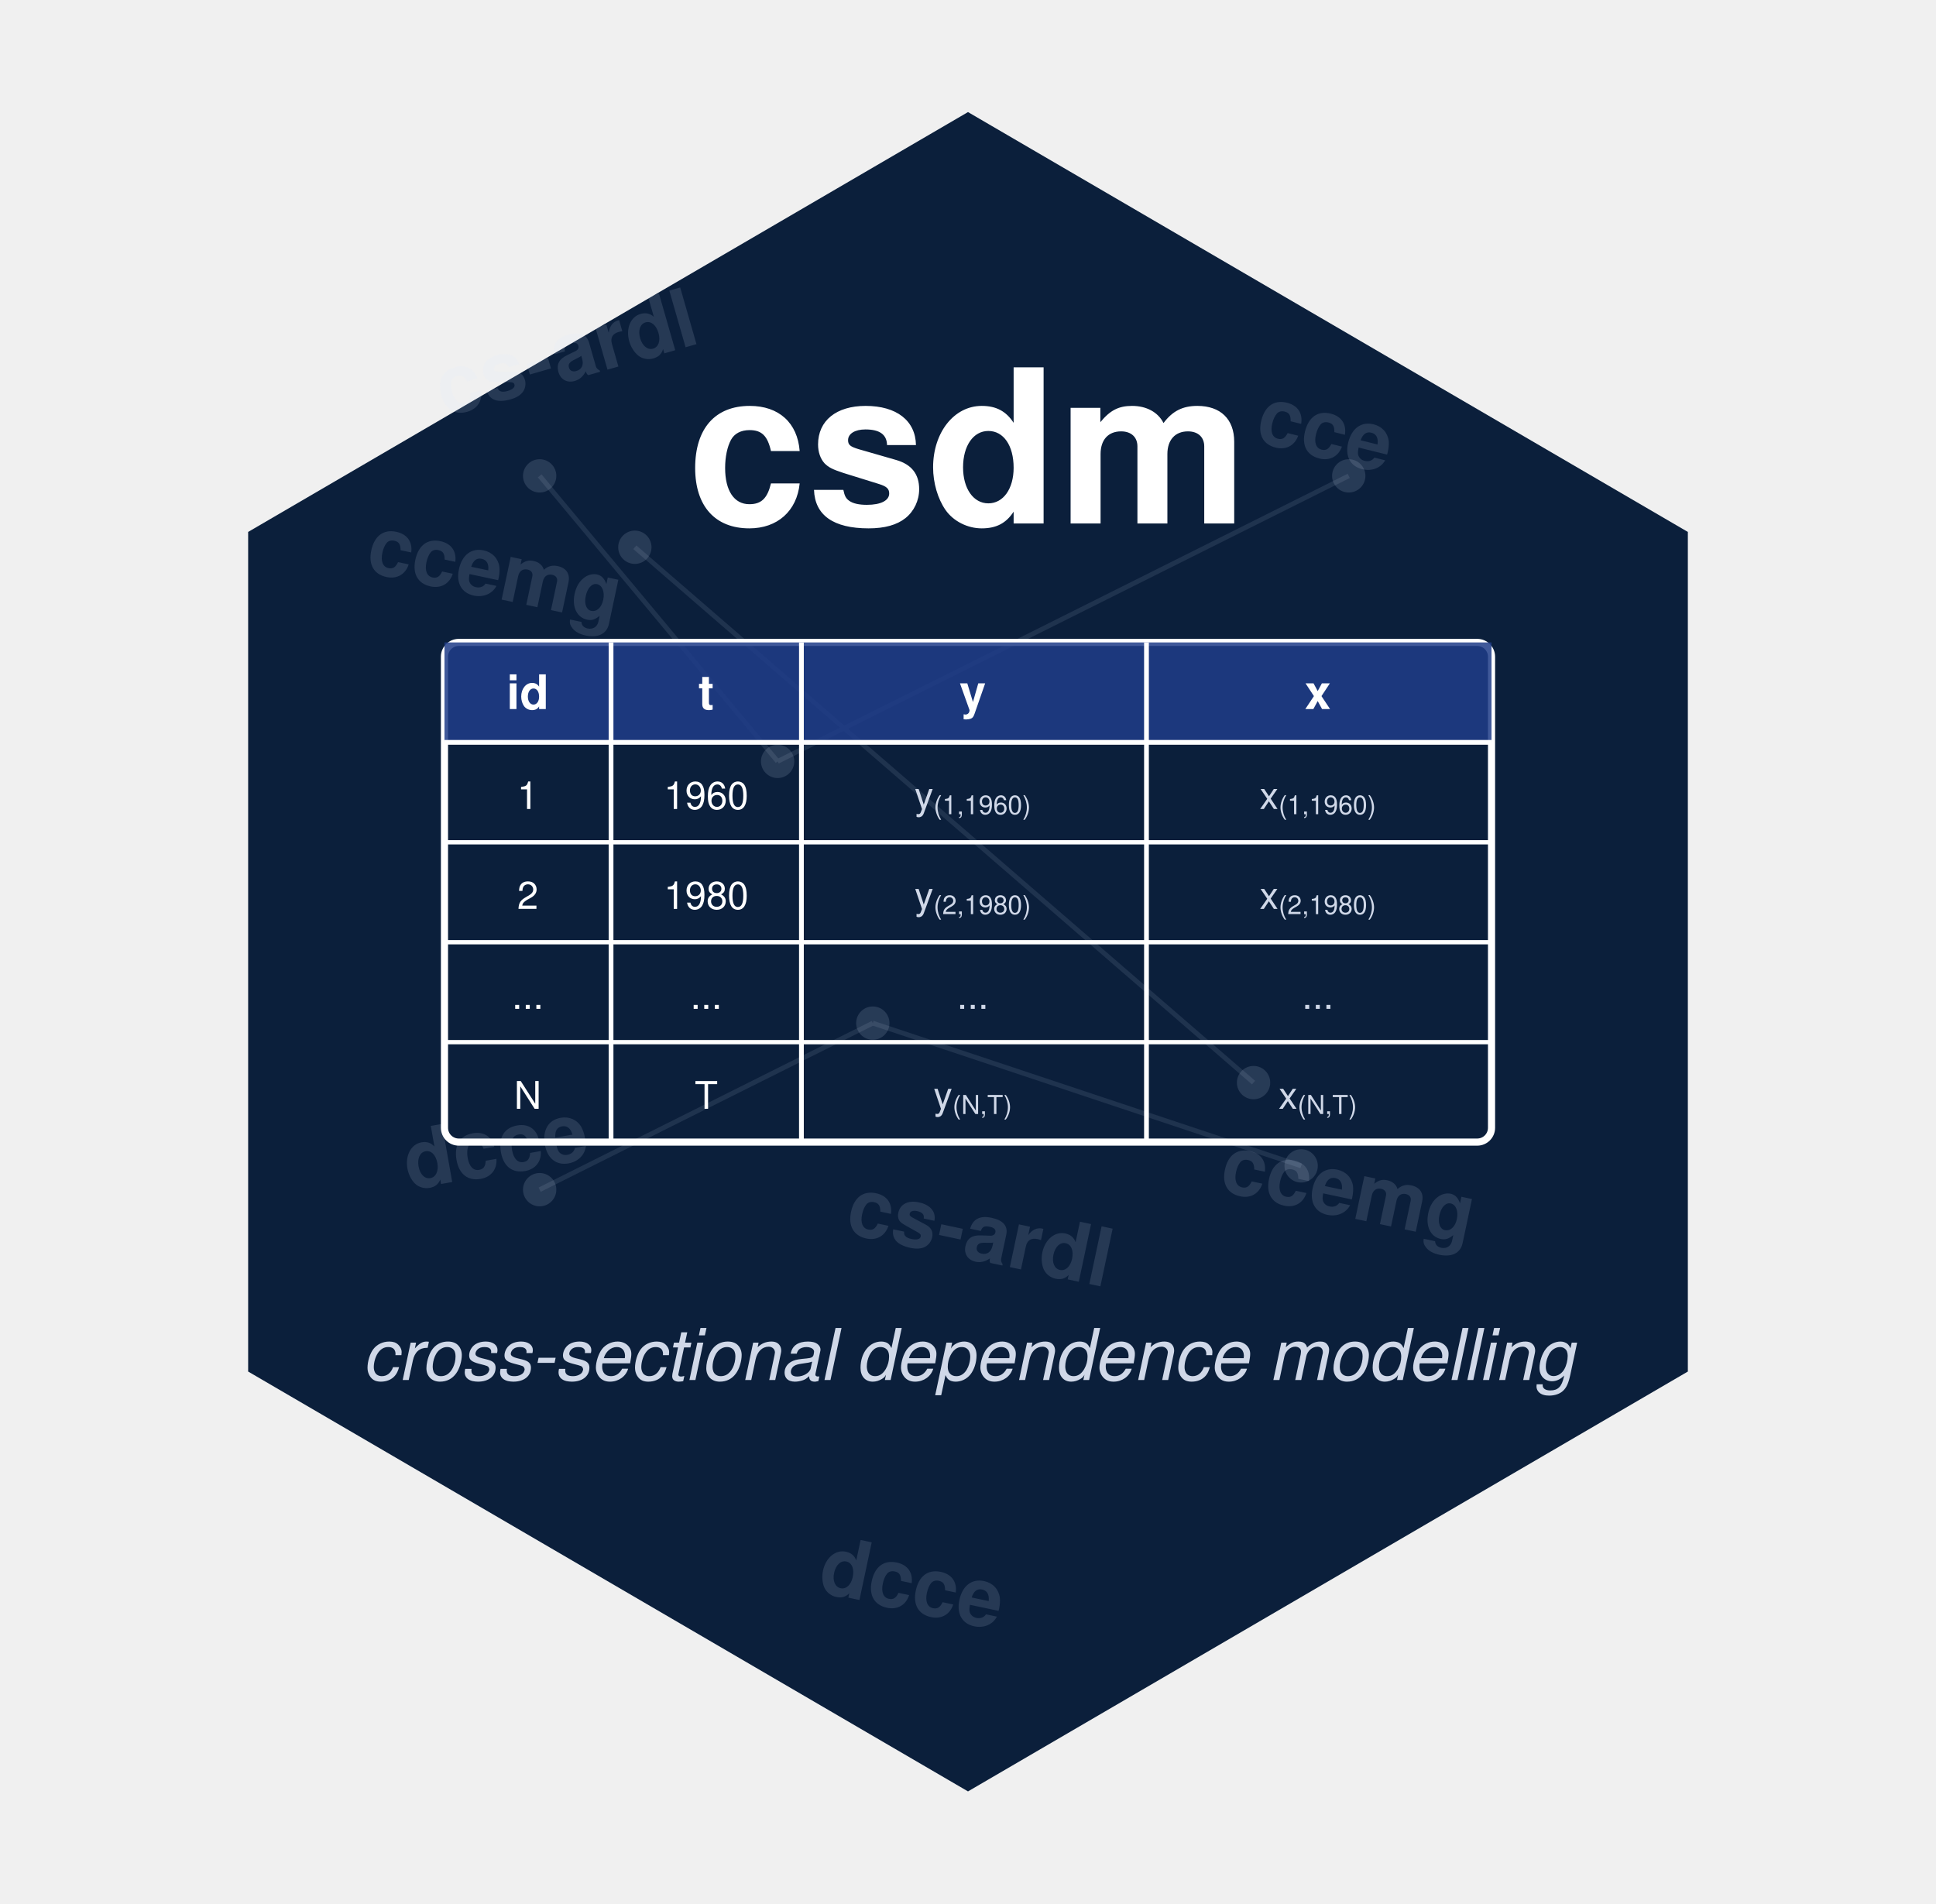
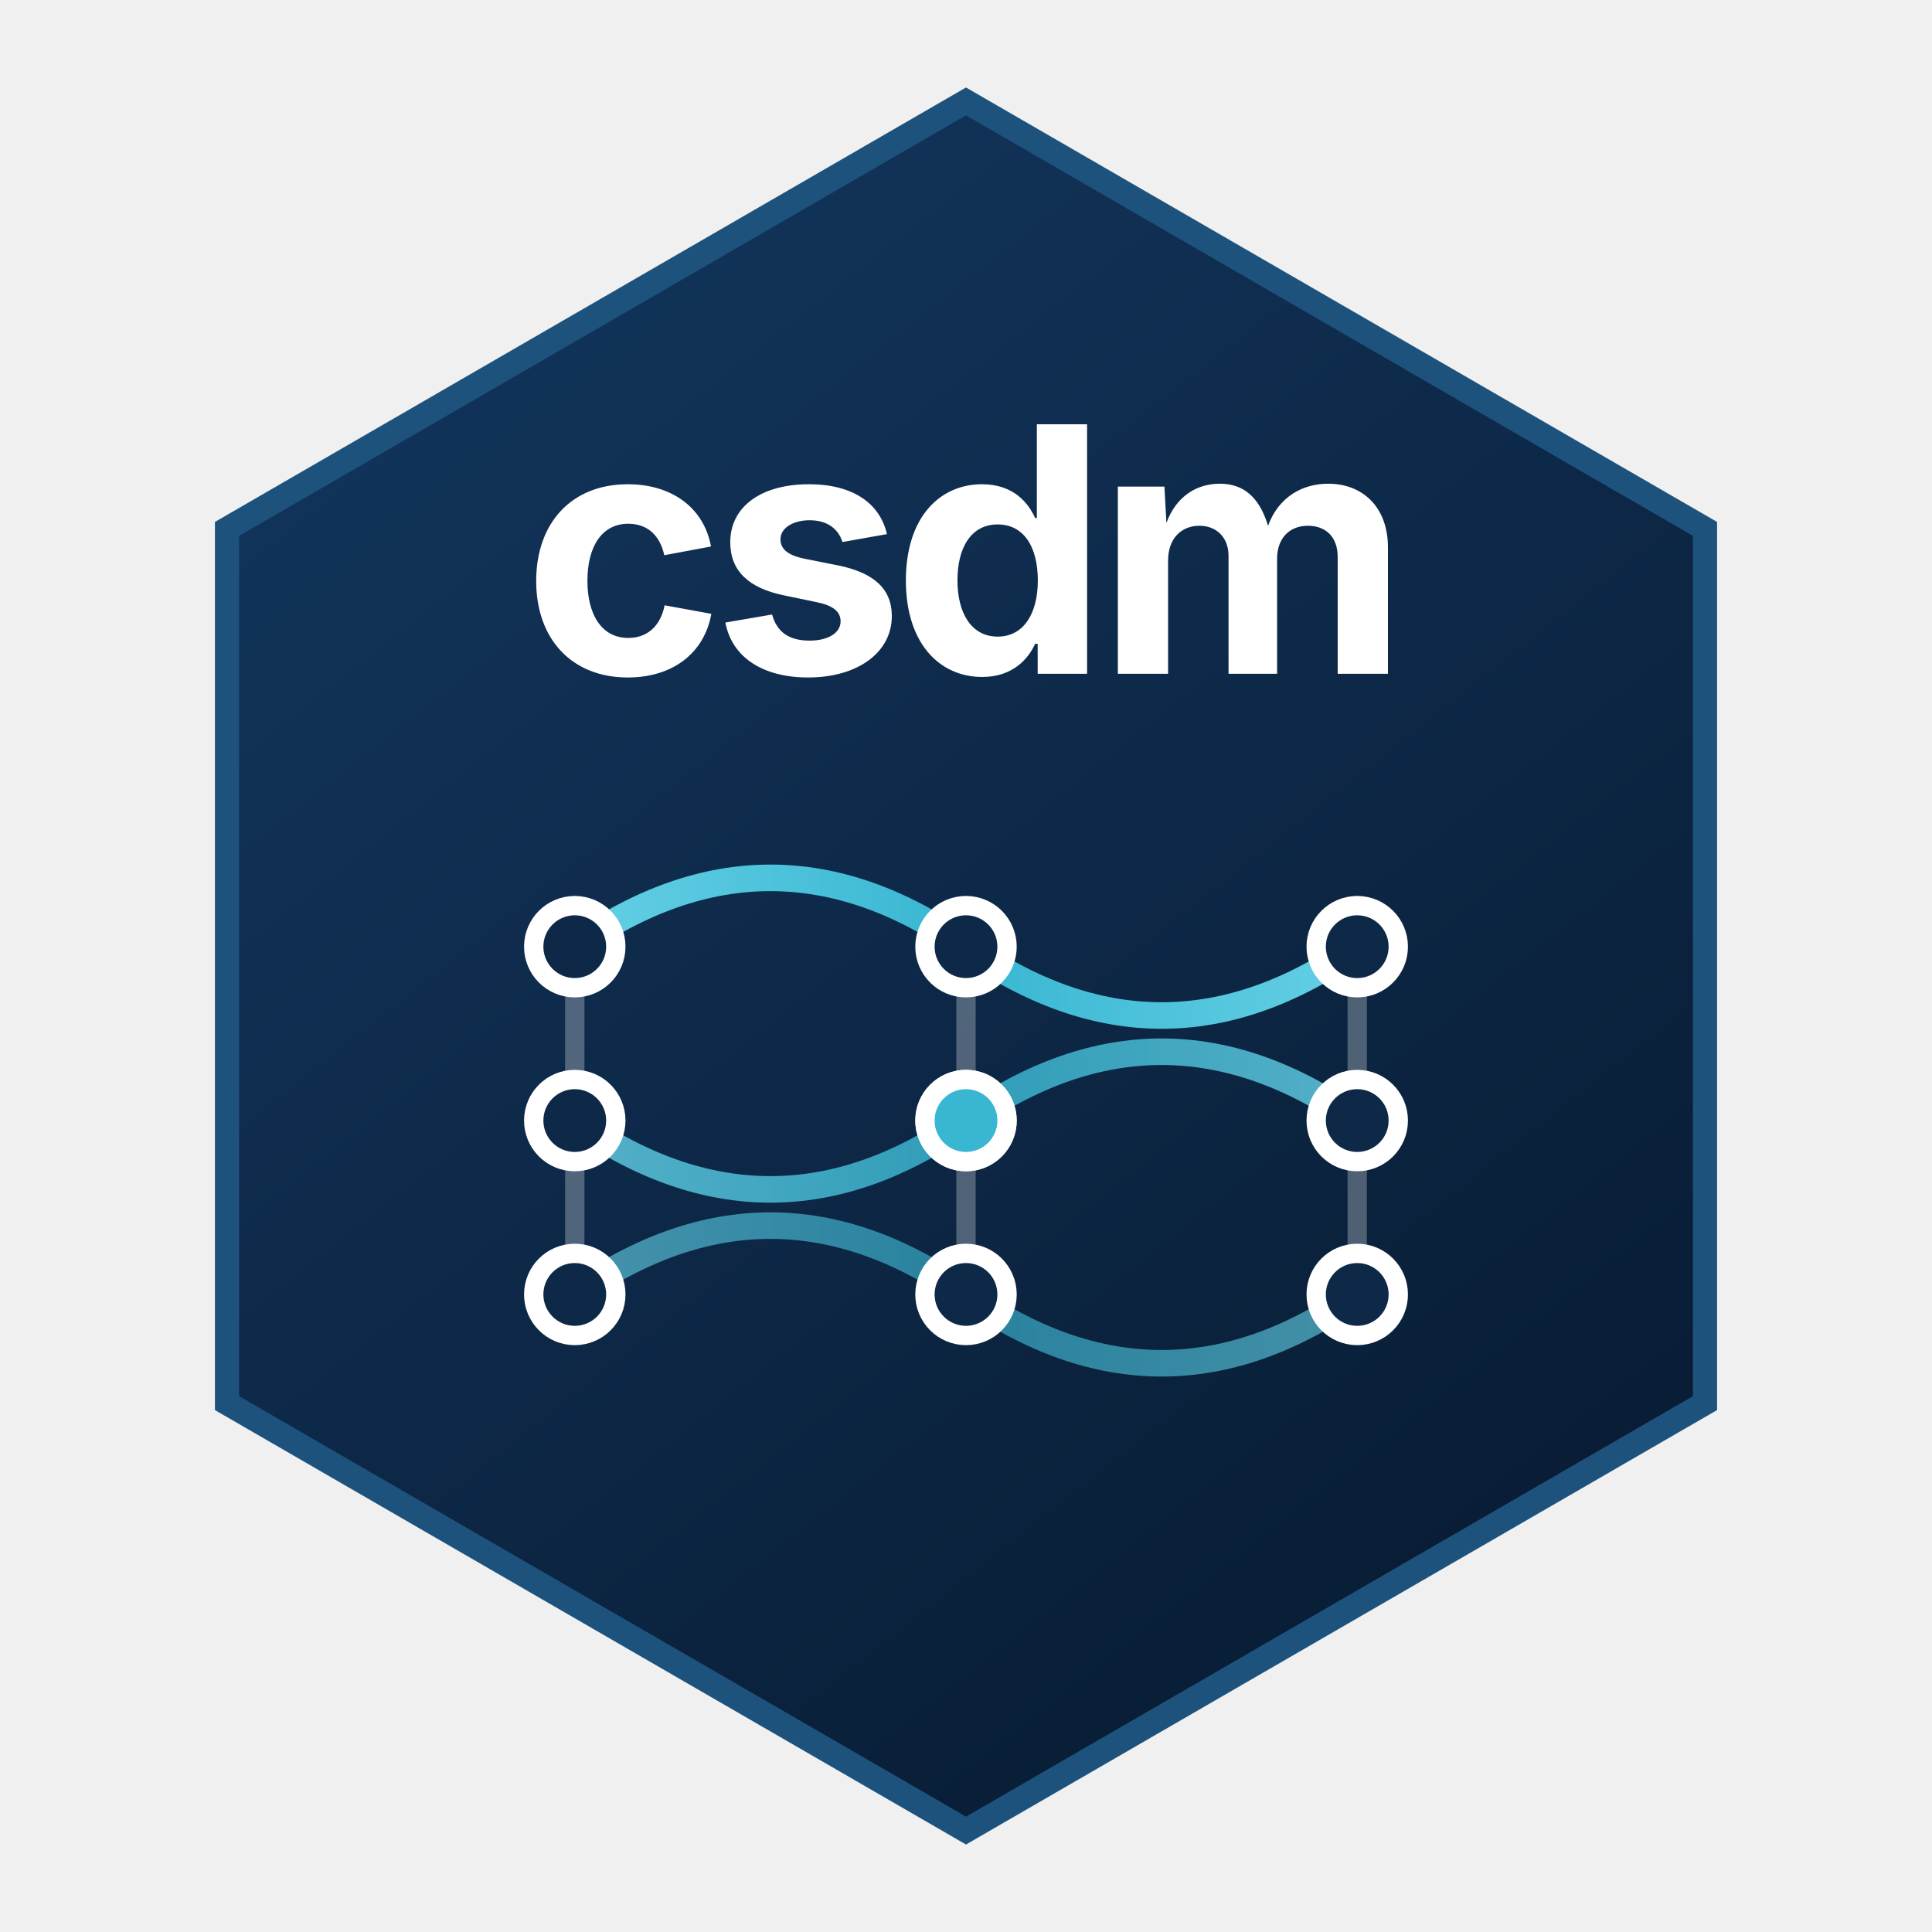
- <svg xmlns="http://www.w3.org/2000/svg" version="1.1" width="240" height="236">
-   <svg width="240" height="236" viewBox="0 0 800 800">
-     <polygon points="400,50 700,225 700,575 400,750 100,575 100,225" fill="#0b1f3b" stroke="#0b1f3b" stroke-width="5" />
-     <g opacity="0.13" font-family="Helvetica, Arial, sans-serif" font-weight="bold" fill="#dbe6ff">
-       <text x="180" y="175" font-size="34" transform="rotate(-16 180 175)">cs-ardl</text>
-       <text x="520" y="185" font-size="34" transform="rotate(14 520 185)">cce</text>
-       <text x="165" y="500" font-size="34" transform="rotate(-10 165 500)">dcce</text>
-       <text x="505" y="500" font-size="34" transform="rotate(12 505 500)">ccemg</text>
-       <text x="355" y="550" font-size="34" transform="rotate(12 505 500)">cs-ardl</text>
-       <text x="100" y="320" font-size="34" transform="rotate(12 505 500)">ccemg</text>
-       <text x="375" y="700" font-size="34" transform="rotate(12 505 500)">dcce</text>
+ <svg xmlns="http://www.w3.org/2000/svg" width="240" height="240" viewBox="0 0 800 800" role="img" aria-labelledby="logo-title logo-description">
+   <defs>
+     <linearGradient id="background" x1="175" y1="120" x2="625" y2="690" gradientUnits="userSpaceOnUse">
+       <stop offset="0" stop-color="#12345B" />
+       <stop offset="1" stop-color="#081C33" />
+     </linearGradient>
+     <linearGradient id="dependence" x1="220" y1="0" x2="580" y2="0" gradientUnits="userSpaceOnUse">
+       <stop offset="0" stop-color="#69D2E7" />
+       <stop offset="0.5" stop-color="#38B6D2" />
+       <stop offset="1" stop-color="#69D2E7" />
+     </linearGradient>
+   </defs>
+   <path d="M400 42 706 219v362L400 758 94 581V219Z" fill="url(#background)" stroke="#1D527D" stroke-width="10" />
+   <text x="400" y="279" fill="#FFFFFF" text-anchor="middle" font-family="Inter, Segoe UI, Helvetica Neue, Arial, sans-serif" font-size="142" font-weight="700" letter-spacing="-5">csdm</text>
+   <g aria-hidden="true">
+     <g fill="none" stroke="#FFFFFF" stroke-linecap="round" stroke-width="8" opacity="0.28">
+       <path d="M238 375v177" />
+       <path d="M400 375v177" />
+       <path d="M562 375v177" />
    </g>
-     <g opacity="0.10" stroke="#dbe6ff" stroke-width="2" fill="none">
-       <line x1="220" y1="200" x2="320" y2="320" />
-       <line x1="320" y1="320" x2="560" y2="200" />
-       <line x1="220" y1="500" x2="360" y2="430" />
-       <line x1="360" y1="430" x2="540" y2="490" />
-       <line x1="260" y1="230" x2="520" y2="455" />
+     <g fill="none" stroke="url(#dependence)" stroke-linecap="round" stroke-width="11">
+       <path d="M238 392c54-38 108-38 162 0s108 38 162 0" />
+       <path d="M238 464c54 38 108 38 162 0s108-38 162 0" opacity="0.82" />
+       <path d="M238 536c54-38 108-38 162 0s108 38 162 0" opacity="0.64" />
    </g>
-     <g opacity="0.14" fill="#dbe6ff">
-       <circle cx="220" cy="200" r="7" />
-       <circle cx="320" cy="320" r="7" />
-       <circle cx="560" cy="200" r="7" />
-       <circle cx="220" cy="500" r="7" />
-       <circle cx="360" cy="430" r="7" />
-       <circle cx="540" cy="490" r="7" />
-       <circle cx="260" cy="230" r="7" />
-       <circle cx="520" cy="455" r="7" />
+     <g fill="#0D2947" stroke="#FFFFFF" stroke-width="8">
+       <circle cx="238" cy="392" r="17" />
+       <circle cx="400" cy="392" r="17" />
+       <circle cx="562" cy="392" r="17" />
+       <circle cx="238" cy="464" r="17" />
+       <circle cx="400" cy="464" r="17" />
+       <circle cx="562" cy="464" r="17" />
+       <circle cx="238" cy="536" r="17" />
+       <circle cx="400" cy="536" r="17" />
+       <circle cx="562" cy="536" r="17" />
    </g>
-     <text x="400" y="220" font-family="Helvetica, Arial, sans-serif" font-size="90" fill="#ffffff" text-anchor="middle" font-weight="bold">csdm</text>
-     <g transform="translate(180,270)">
-       <rect x="0" y="0" width="440" height="210" rx="6" fill="none" stroke="#ffffff" stroke-width="3" />
-       <rect x="0" y="0" width="440" height="42" fill="#1f3c88" opacity="0.85" />
-       <line x1="70" y1="0" x2="70" y2="210" stroke="#ffffff" stroke-width="2" />
-       <line x1="150" y1="0" x2="150" y2="210" stroke="#ffffff" stroke-width="2" />
-       <line x1="295" y1="0" x2="295" y2="210" stroke="#ffffff" stroke-width="2" />
-       <line x1="0" y1="42" x2="440" y2="42" stroke="#ffffff" stroke-width="2" />
-       <line x1="0" y1="84" x2="440" y2="84" stroke="#ffffff" stroke-width="1.8" />
-       <line x1="0" y1="126" x2="440" y2="126" stroke="#ffffff" stroke-width="1.8" />
-       <line x1="0" y1="168" x2="440" y2="168" stroke="#ffffff" stroke-width="1.8" />
-       <text x="35" y="28" font-family="Helvetica, Arial, sans-serif" font-size="20" fill="#ffffff" text-anchor="middle" font-weight="bold">id</text>
-       <text x="110" y="28" font-family="Helvetica, Arial, sans-serif" font-size="20" fill="#ffffff" text-anchor="middle" font-weight="bold">t</text>
-       <text x="222" y="28" font-family="Helvetica, Arial, sans-serif" font-size="20" fill="#ffffff" text-anchor="middle" font-weight="bold">y</text>
-       <text x="367" y="28" font-family="Helvetica, Arial, sans-serif" font-size="20" fill="#ffffff" text-anchor="middle" font-weight="bold">x</text>
-       <text x="35" y="70" font-family="Helvetica, Arial, sans-serif" font-size="16" fill="#ffffff" text-anchor="middle">1</text>
-       <text x="110" y="70" font-family="Helvetica, Arial, sans-serif" font-size="16" fill="#ffffff" text-anchor="middle">1960</text>
-       <text x="222" y="70" font-family="Helvetica, Arial, sans-serif" font-size="16" fill="#d0d8e8" text-anchor="middle">
-       y<tspan baseline-shift="sub" font-size="11">(1,1960)</tspan>
-       </text>
-       <text x="367" y="70" font-family="Helvetica, Arial, sans-serif" font-size="16" fill="#d0d8e8" text-anchor="middle">
-       x<tspan baseline-shift="sub" font-size="11">(1,1960)</tspan>
-       </text>
-       <text x="35" y="112" font-family="Helvetica, Arial, sans-serif" font-size="16" fill="#ffffff" text-anchor="middle">2</text>
-       <text x="110" y="112" font-family="Helvetica, Arial, sans-serif" font-size="16" fill="#ffffff" text-anchor="middle">1980</text>
-       <text x="222" y="112" font-family="Helvetica, Arial, sans-serif" font-size="16" fill="#d0d8e8" text-anchor="middle">
-       y<tspan baseline-shift="sub" font-size="11">(2,1980)</tspan>
-       </text>
-       <text x="367" y="112" font-family="Helvetica, Arial, sans-serif" font-size="16" fill="#d0d8e8" text-anchor="middle">
-       x<tspan baseline-shift="sub" font-size="11">(2,1980)</tspan>
-       </text>
-       <text x="35" y="154" font-family="Helvetica, Arial, sans-serif" font-size="16" fill="#ffffff" text-anchor="middle">...</text>
-       <text x="110" y="154" font-family="Helvetica, Arial, sans-serif" font-size="16" fill="#ffffff" text-anchor="middle">...</text>
-       <text x="222" y="154" font-family="Helvetica, Arial, sans-serif" font-size="16" fill="#d0d8e8" text-anchor="middle">...</text>
-       <text x="367" y="154" font-family="Helvetica, Arial, sans-serif" font-size="16" fill="#d0d8e8" text-anchor="middle">...</text>
-       <text x="35" y="196" font-family="Helvetica, Arial, sans-serif" font-size="16" fill="#ffffff" text-anchor="middle">N</text>
-       <text x="110" y="196" font-family="Helvetica, Arial, sans-serif" font-size="16" fill="#ffffff" text-anchor="middle">T</text>
-       <text x="222" y="196" font-family="Helvetica, Arial, sans-serif" font-size="16" fill="#d0d8e8" text-anchor="middle">
-       y<tspan baseline-shift="sub" font-size="11">(N,T)</tspan>
-       </text>
-       <text x="367" y="196" font-family="Helvetica, Arial, sans-serif" font-size="16" fill="#d0d8e8" text-anchor="middle">
-       x<tspan baseline-shift="sub" font-size="11">(N,T)</tspan>
-       </text>
-     </g>
-     <text x="400" y="580" font-style="italic" font-family="Helvetica, Arial, sans-serif" font-size="30" fill="#d0d8e8" text-anchor="middle">
-     cross-sectional dependence modelling
-   </text>
-   </svg>
+     <circle cx="400" cy="464" r="17" fill="#38B6D2" stroke="#FFFFFF" stroke-width="8" />
+   </g>
</svg>
